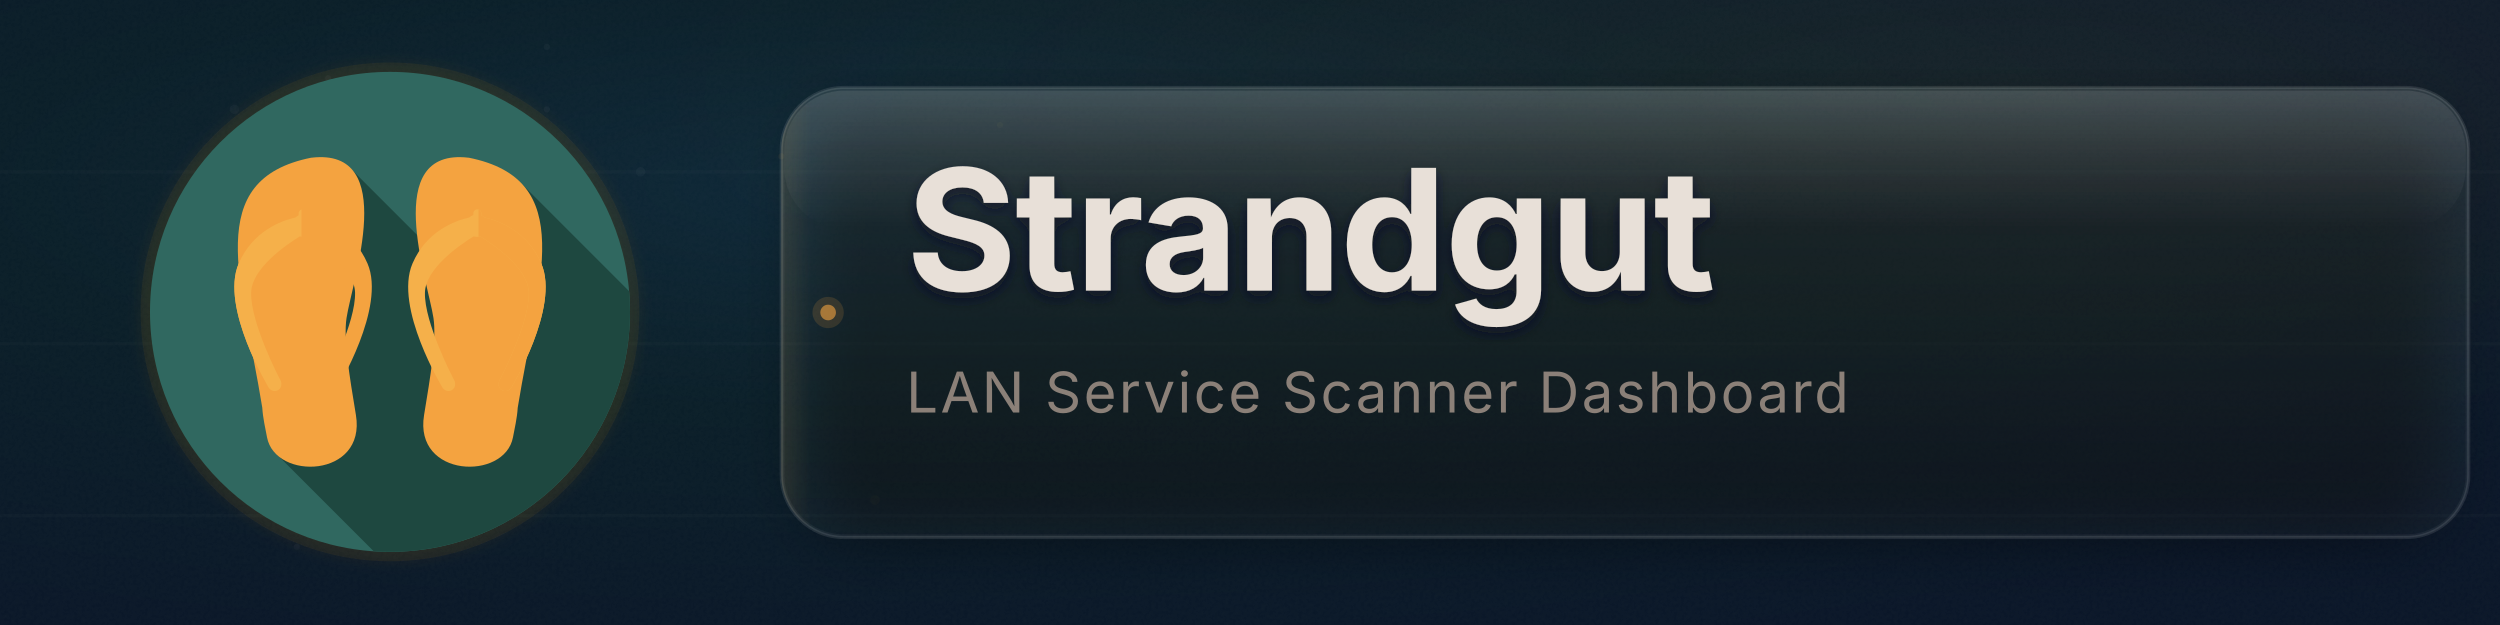
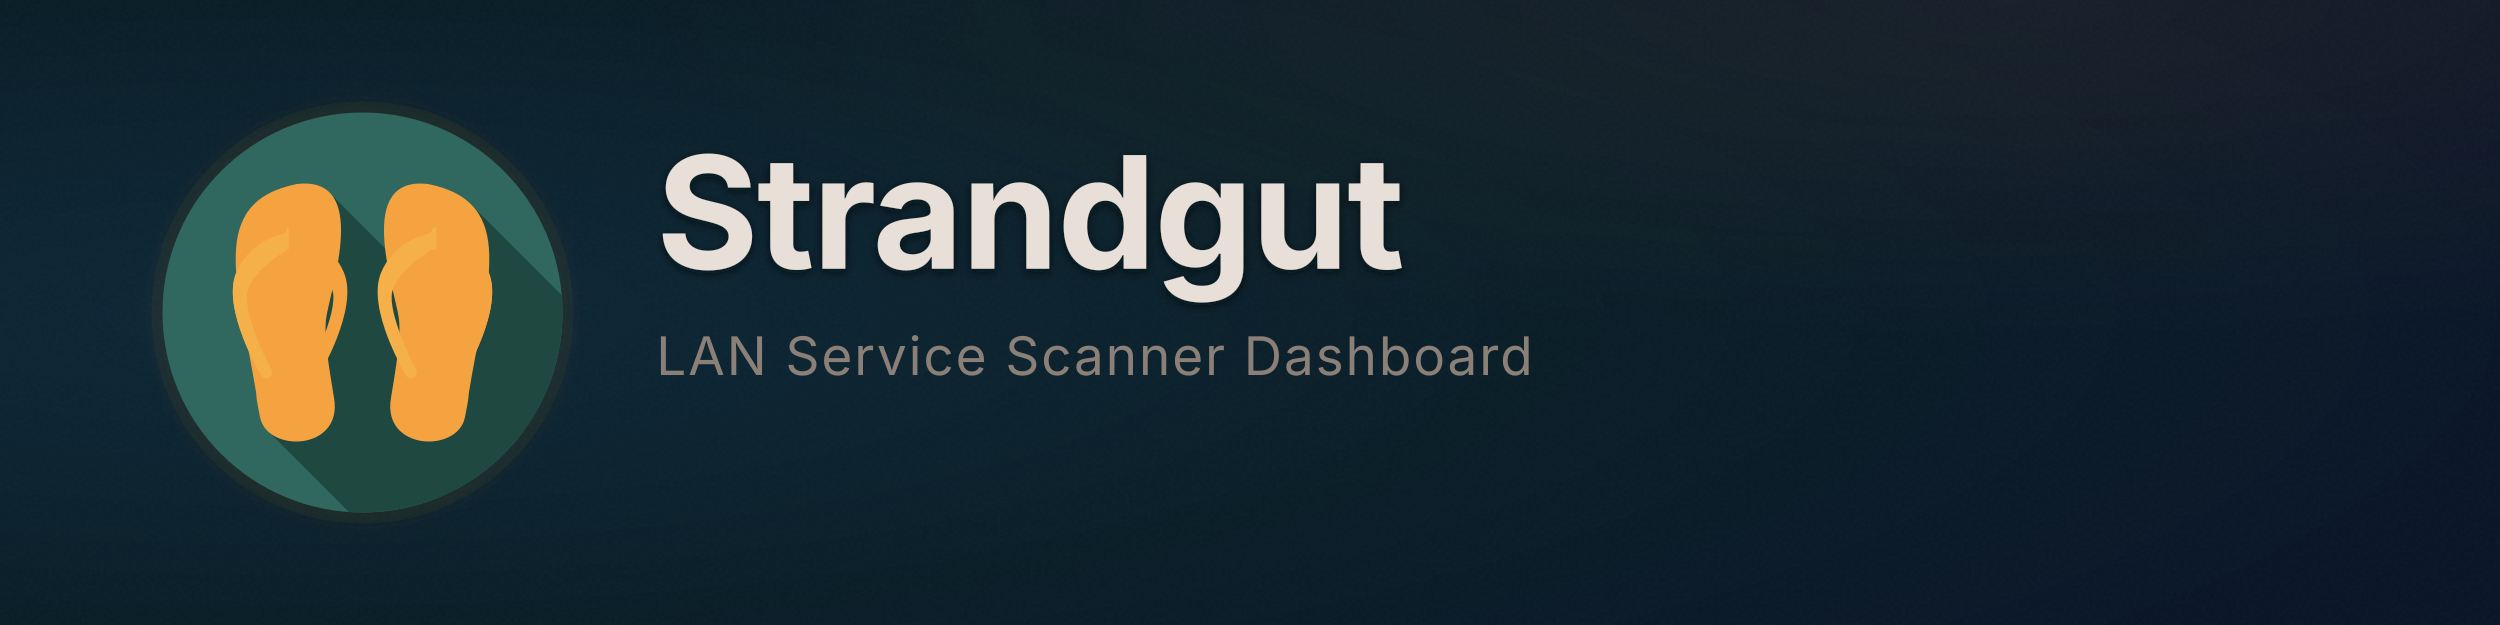
<svg xmlns="http://www.w3.org/2000/svg" viewBox="0 0 800 200" width="800" height="200">
  <defs>
-     <radialGradient id="bg-depth" cx="35%" cy="30%" r="80%">
+     <radialGradient id="bg-depth" cx="12%" cy="50%" r="90%">
      <stop offset="0%" stop-color="#0e2838" />
-       <stop offset="45%" stop-color="#0a1e28" />
+       <stop offset="55%" stop-color="#0a1e28" />
      <stop offset="100%" stop-color="#0a1628" />
    </radialGradient>
-     <radialGradient id="sunset-hint" cx="80%" cy="15%" r="55%">
-       <stop offset="0%" stop-color="rgba(244,163,64,0.05)" />
+     <radialGradient id="sunset-hint" cx="80%" cy="0%" r="55%">
+       <stop offset="0%" stop-color="rgba(244,163,64,0.06)" />
      <stop offset="100%" stop-color="rgba(244,163,64,0)" />
    </radialGradient>
-     <linearGradient id="glass-fill" x1="0" y1="0" x2="0" y2="1">
-       <stop offset="0%" stop-color="rgba(180,210,200,0.10)" />
-       <stop offset="100%" stop-color="rgba(180,210,200,0.04)" />
-     </linearGradient>
-     <linearGradient id="glass-top-shine" x1="0" y1="0" x2="0" y2="1">
-       <stop offset="0%" stop-color="rgba(255,255,255,0.14)" />
-       <stop offset="100%" stop-color="rgba(255,255,255,0)" />
-     </linearGradient>
-     <linearGradient id="glass-edge-amber" x1="0" y1="0" x2="1" y2="0">
-       <stop offset="0%" stop-color="rgba(244,163,64,0.10)" />
-       <stop offset="12%" stop-color="rgba(244,163,64,0)" />
-     </linearGradient>
-     <linearGradient id="accent-bar" x1="0" y1="0" x2="1" y2="0">
-       <stop offset="0%" stop-color="#f4a340" />
-       <stop offset="100%" stop-color="#d08030" />
-     </linearGradient>
-     <filter id="shadow-blur" x="-10%" y="-10%" width="120%" height="130%">
-       <feGaussianBlur stdDeviation="10" />
-     </filter>
-     <filter id="soft-glow" x="-40%" y="-40%" width="180%" height="180%">
-       <feGaussianBlur stdDeviation="5" result="blur" />
+     <filter id="icon-glow" x="-70%" y="-70%" width="240%" height="240%">
+       <feGaussianBlur stdDeviation="10" result="blur" />
      <feMerge>
        <feMergeNode in="blur" />
        <feMergeNode in="SourceGraphic" />
      </feMerge>
    </filter>
-     <filter id="orb-glow" x="-60%" y="-60%" width="220%" height="220%">
-       <feGaussianBlur stdDeviation="8" result="blur" />
-       <feMerge>
-         <feMergeNode in="blur" />
-         <feMergeNode in="SourceGraphic" />
-       </feMerge>
-     </filter>
-     <filter id="text-shadow" x="-10%" y="-10%" width="120%" height="130%">
-       <feGaussianBlur in="SourceAlpha" stdDeviation="2" result="blur" />
-       <feOffset in="blur" dx="0" dy="2" result="offsetBlur" />
-       <feFlood flood-color="#0a1628" flood-opacity="0.7" />
+     <filter id="text-shadow" x="-5%" y="-5%" width="110%" height="120%">
+       <feGaussianBlur in="SourceAlpha" stdDeviation="1.5" result="blur" />
+       <feOffset in="blur" dx="0" dy="1" result="offsetBlur" />
+       <feFlood flood-color="#060e18" flood-opacity="0.7" />
      <feComposite in2="offsetBlur" operator="in" />
      <feMerge>
        <feMergeNode />
        <feMergeNode in="SourceGraphic" />
      </feMerge>
    </filter>
    <filter id="noise" x="0" y="0" width="100%" height="100%">
      <feTurbulence type="fractalNoise" baseFrequency="0.85" numOctaves="3" stitchTiles="stitch" />
      <feColorMatrix type="saturate" values="0" />
      <feComponentTransfer>
-         <feFuncA type="linear" slope="0.025" />
+         <feFuncA type="linear" slope="0.02" />
      </feComponentTransfer>
    </filter>
+     <linearGradient id="accent-bar" x1="0" y1="0" x2="1" y2="0">
+       <stop offset="0%" stop-color="#f4a340" />
+       <stop offset="100%" stop-color="#d08030" />
+     </linearGradient>
  </defs>
  <rect width="800" height="200" fill="#0a1628" />
  <rect width="800" height="200" fill="url(#bg-depth)" />
  <rect width="800" height="200" fill="url(#sunset-hint)" />
  <rect width="800" height="200" filter="url(#noise)" />
-   <g stroke="rgba(255,255,255,0.018)" stroke-width="1">
-     <line x1="0" y1="55" x2="800" y2="55" />
-     <line x1="0" y1="110" x2="800" y2="110" />
-     <line x1="0" y1="165" x2="800" y2="165" />
+   <g transform="translate(52, 36) scale(0.25)">
+     <circle cx="256" cy="256" r="270" fill="rgba(244,163,64,0.04)" filter="url(#icon-glow)" />
+     <circle style="fill:#306860;" cx="255.995" cy="255.999" r="255.995" />
+     <path style="fill:#1e4840;" d="M511.025,233.93L398.133,121.038l-83.078,83.078l-98.674-98.674l-84.913,298.771l107.159,107.159     c5.733,0.401,11.525,0.573,17.372,0.573c141.387,0,255.999-114.612,255.999-255.999c0-7.453-0.344-14.792-0.974-22.074V233.93z" />
+     <path style="fill:#f4a340;" d="M172.119,91.511c-117.02,23.45-74.536,130.093-52.347,266.722     c0.573,10.779,3.497,23.164,5.045,31.534c8.773,46.556,105.955,43.46,94.832-23.737c-6.995-42.198-13.417-81.128-10.033-103.375     c5.905-39.331,56.589-182.267-37.497-171.087V91.511z" />
+     <path style="fill:#f4a340;" d="M166.787,175.448c14.85,9.174,51.2,34.171,51.945,59.801c0.917,32.279-30.215,91.736-30.215,91.736     c-6.708,10.148,4.759,18.233,11.238,10.263c0,0,52.347-86.002,32.279-132.788c-14.964-34.859-45.811-45.811-60.546-49.136     c-1.262-1.146-2.752-2.064-4.358-2.637v-1.778c0-2.351-1.95-4.3-4.3-4.3l0,0c-2.351,0-4.3,1.95-4.3,4.3v2.179     c-1.262,0.573-2.408,1.319-3.382,2.236c-14.735,3.325-45.581,14.276-60.546,49.136c-20.124,46.727,32.28,132.787,32.28,132.787     c6.479,7.969,17.945-0.172,11.238-10.263c0,0-31.133-59.457-30.215-91.736c0.745-25.686,37.095-50.684,51.945-59.801     c1.089,0.344,2.293,0.516,3.497,0.516c1.204,0,2.351-0.172,3.497-0.516L166.787,175.448L166.787,175.448z" />
+     <path style="fill:#f5b04a;" d="M161.627,146.781c-1.778,0.516-3.096,2.179-3.096,4.128v2.179c-1.262,0.573-2.408,1.319-3.382,2.236     c-14.735,3.325-45.581,14.276-60.546,49.136c-20.124,46.727,32.28,132.787,32.28,132.787c6.479,7.969,17.945-0.172,11.238-10.263     c0,0-31.133-59.457-30.215-91.736c0.745-25.686,37.095-50.684,51.945-59.801c0.573,0.172,1.204,0.287,1.778,0.401v-29.011     L161.627,146.781L161.627,146.781z" />
+     <path style="fill:#f4a340;" d="M339.881,91.511c117.02,23.45,74.536,130.093,52.347,266.722     c-0.573,10.779-3.497,23.164-5.045,31.534c-8.773,46.556-105.955,43.46-94.832-23.737c6.995-42.198,13.417-81.128,10.033-103.375     c-5.905-39.331-56.589-182.267,37.496-171.087v-0.057H339.881z" />
+     <path style="fill:#f5b04a;" d="M345.213,175.448c-14.85,9.174-51.2,34.171-51.945,59.801c-0.917,32.279,30.215,91.736,30.215,91.736     c6.708,10.148-4.759,18.233-11.238,10.263c0,0-52.347-86.002-32.279-132.788c14.964-34.859,45.811-45.811,60.546-49.136     c1.262-1.146,2.752-2.064,4.358-2.637v-1.778c0-2.351,1.95-4.3,4.3-4.3l0,0c2.351,0,4.3,1.95,4.3,4.3v2.179     c1.262,0.573,2.408,1.319,3.382,2.236c14.735,3.325,45.581,14.276,60.546,49.136c20.124,46.728-32.279,132.788-32.279,132.788     c-6.479,7.969-17.945-0.172-11.238-10.263c0,0,31.133-59.457,30.215-91.736c-0.745-25.686-37.095-50.684-51.945-59.801     c-1.089,0.344-2.293,0.516-3.497,0.516c-1.205,0-2.351-0.172-3.497-0.516L345.213,175.448L345.213,175.448z" />
+     <path style="fill:#f4a340;" d="M350.373,146.781c1.778,0.516,3.096,2.179,3.096,4.128v2.179c1.262,0.573,2.408,1.319,3.382,2.236     c14.735,3.325,45.581,14.276,60.546,49.136c20.124,46.728-32.279,132.788-32.279,132.788c-6.479,7.969-17.945-0.172-11.238-10.263     c0,0,31.133-59.457,30.215-91.736c-0.745-25.686-37.095-50.684-51.945-59.801c-0.573,0.172-1.204,0.287-1.778,0.401v-29.011V146.781     z" />
  </g>
-   <g fill="rgba(255,255,255,0.03)">
-     <circle cx="110" cy="45" r="1.5" />
-     <circle cx="155" cy="75" r="2" />
-     <circle cx="135" cy="115" r="1" />
-     <circle cx="95" cy="145" r="1.5" />
-     <circle cx="175" cy="35" r="1" />
-     <circle cx="195" cy="95" r="2" />
-     <circle cx="75" cy="85" r="1.5" />
-     <circle cx="145" cy="155" r="1" />
-     <circle cx="105" cy="25" r="1" />
-     <circle cx="185" cy="135" r="1.5" />
-     <circle cx="65" cy="125" r="1" />
-     <circle cx="165" cy="105" r="1" />
-     <circle cx="125" cy="65" r="2" />
-     <circle cx="85" cy="55" r="1" />
-     <circle cx="205" cy="55" r="1.5" />
-     <circle cx="155" cy="165" r="1" />
-     <circle cx="55" cy="95" r="1.5" />
-     <circle cx="135" cy="135" r="1" />
-     <circle cx="175" cy="15" r="1" />
-     <circle cx="95" cy="175" r="1" />
-     <circle cx="185" cy="85" r="1" />
-     <circle cx="75" cy="35" r="1.5" />
-     <circle cx="125" cy="175" r="1" />
-     <circle cx="165" cy="55" r="1" />
-     <circle cx="105" cy="95" r="1.5" />
-     <circle cx="250" cy="50" r="1" fill="rgba(244,163,64,0.06)" />
-     <circle cx="280" cy="160" r="1.5" fill="rgba(244,163,64,0.04)" />
-     <circle cx="320" cy="40" r="1" fill="rgba(244,163,64,0.05)" />
-   </g>
-   <rect x="258" y="36" width="524" height="136" rx="20" fill="rgba(0,8,16,0.45)" filter="url(#shadow-blur)" />
-   <rect x="250" y="28" width="540" height="144" rx="20" fill="url(#glass-fill)" stroke="rgba(255,255,255,0.10)" stroke-width="1" />
-   <rect x="251" y="29" width="538" height="44" rx="19" fill="url(#glass-top-shine)" />
-   <rect x="250" y="28" width="80" height="144" rx="20" fill="url(#glass-edge-amber)" />
-   <rect x="250.5" y="28.5" width="539" height="143" rx="19.5" fill="none" stroke="rgba(255,255,255,0.05)" stroke-width="1" />
-   <g transform="translate(48, 23) scale(0.3)">
-     <circle cx="256" cy="256" r="266" fill="rgba(244,163,64,0.06)" filter="url(#orb-glow)" />
-     <circle style="fill:#306860;" cx="255.995" cy="255.999" r="255.995" />
-     <path style="fill:#1e4840;" d="M511.025,233.93L398.133,121.038l-83.078,83.078l-98.674-98.674l-84.913,298.771l107.159,107.159  c5.733,0.401,11.525,0.573,17.372,0.573c141.387,0,255.999-114.612,255.999-255.999c0-7.453-0.344-14.792-0.974-22.074V233.93z" />
-     <path style="fill:#f4a340;" d="M172.119,91.511c-117.02,23.45-74.536,130.093-52.347,266.722  c0.573,10.779,3.497,23.164,5.045,31.534c8.773,46.556,105.955,43.46,94.832-23.737c-6.995-42.198-13.417-81.128-10.033-103.375  c5.905-39.331,56.589-182.267-37.497-171.087V91.511z" />
-     <path style="fill:#f4a340;" d="M166.787,175.448c14.85,9.174,51.2,34.171,51.945,59.801c0.917,32.279-30.215,91.736-30.215,91.736  c-6.708,10.148,4.759,18.233,11.238,10.263c0,0,52.347-86.002,32.279-132.788c-14.964-34.859-45.811-45.811-60.546-49.136  c-1.262-1.146-2.752-2.064-4.358-2.637v-1.778c0-2.351-1.95-4.3-4.3-4.3l0,0c-2.351,0-4.3,1.95-4.3,4.3v2.179  c-1.262,0.573-2.408,1.319-3.382,2.236c-14.735,3.325-45.581,14.276-60.546,49.136c-20.124,46.727,32.28,132.787,32.28,132.787  c6.479,7.969,17.945-0.172,11.238-10.263c0,0-31.133-59.457-30.215-91.736c0.745-25.686,37.095-50.684,51.945-59.801  c1.089,0.344,2.293,0.516,3.497,0.516c1.204,0,2.351-0.172,3.497-0.516L166.787,175.448L166.787,175.448z" />
-     <path style="fill:#f5b04a;" d="M161.627,146.781c-1.778,0.516-3.096,2.179-3.096,4.128v2.179c-1.262,0.573-2.408,1.319-3.382,2.236  c-14.735,3.325-45.581,14.276-60.546,49.136c-20.124,46.727,32.28,132.787,32.28,132.787c6.479,7.969,17.945-0.172,11.238-10.263  c0,0-31.133-59.457-30.215-91.736c0.745-25.686,37.095-50.684,51.945-59.801c0.573,0.172,1.204,0.287,1.778,0.401v-29.011  L161.627,146.781L161.627,146.781z" />
-     <path style="fill:#f4a340;" d="M339.881,91.511c117.02,23.45,74.536,130.093,52.347,266.722  c-0.573,10.779-3.497,23.164-5.045,31.534c-8.773,46.556-105.955,43.46-94.832-23.737c6.995-42.198,13.417-81.128,10.033-103.375  c-5.905-39.331-56.589-182.267,37.496-171.087v-0.057H339.881z" />
-     <path style="fill:#f5b04a;" d="M345.213,175.448c-14.85,9.174-51.2,34.171-51.945,59.801c-0.917,32.279,30.215,91.736,30.215,91.736  c6.708,10.148-4.759,18.233-11.238,10.263c0,0-52.347-86.002-32.279-132.788c14.964-34.859,45.811-45.811,60.546-49.136  c1.262-1.146,2.752-2.064,4.358-2.637v-1.778c0-2.351,1.95-4.3,4.3-4.3l0,0c2.351,0,4.3,1.95,4.3,4.3v2.179  c1.262,0.573,2.408,1.319,3.382,2.236c14.735,3.325,45.581,14.276,60.546,49.136c20.124,46.728-32.279,132.788-32.279,132.788  c-6.479,7.969-17.945-0.172-11.238-10.263c0,0,31.133-59.457,30.215-91.736c-0.745-25.686-37.095-50.684-51.945-59.801  c-1.089,0.344-2.293,0.516-3.497,0.516c-1.205,0-2.351-0.172-3.497-0.516L345.213,175.448L345.213,175.448z" />
-     <path style="fill:#f4a340;" d="M350.373,146.781c1.778,0.516,3.096,2.179,3.096,4.128v2.179c1.262,0.573,2.408,1.319,3.382,2.236  c14.735,3.325,45.581,14.276,60.546,49.136c20.124,46.728-32.279,132.788-32.279,132.788c-6.479,7.969-17.945-0.172-11.238-10.263  c0,0,31.133-59.457,30.215-91.736c-0.745-25.686-37.095-50.684-51.945-59.801c-0.573,0.172-1.204,0.287-1.778,0.401v-29.011V146.781  z" />
-   </g>
-   <text x="290" y="93" font-family="system-ui, -apple-system, BlinkMacSystemFont, 'Segoe UI', 'Helvetica Neue', sans-serif" font-size="54" font-weight="700" fill="#e8e0d8" letter-spacing="-0.5" filter="url(#text-shadow)">
+   <text x="210" y="86" font-family="system-ui, -apple-system, BlinkMacSystemFont, 'Segoe UI', sans-serif" font-size="50" font-weight="700" fill="#e8e0d8" letter-spacing="-0.5" filter="url(#text-shadow)">
    Strandgut
  </text>
-   <text x="290" y="132" font-family="system-ui, -apple-system, BlinkMacSystemFont, 'Segoe UI', 'Helvetica Neue', sans-serif" font-size="18" font-weight="400" fill="#8b8078" letter-spacing="0.8">
+   <text x="210" y="120" font-family="system-ui, -apple-system, BlinkMacSystemFont, 'Segoe UI', sans-serif" font-size="17" font-weight="400" fill="#8b8078" letter-spacing="0.6">
    LAN Service Scanner Dashboard
  </text>
-   <line x1="290" y1="146" x2="455" y2="146" stroke="url(#accent-bar)" stroke-width="2.5" stroke-linecap="round" />
-   <circle cx="265" cy="100" r="2.5" fill="#f4a340" opacity="0.6" />
-   <circle cx="265" cy="100" r="5" fill="rgba(244,163,64,0.15)" />
+   <line x1="210" y1="140" x2="440" y2="140" stroke="url(#accent-bar)" stroke-width="2" stroke-linecap="round" />
</svg>
